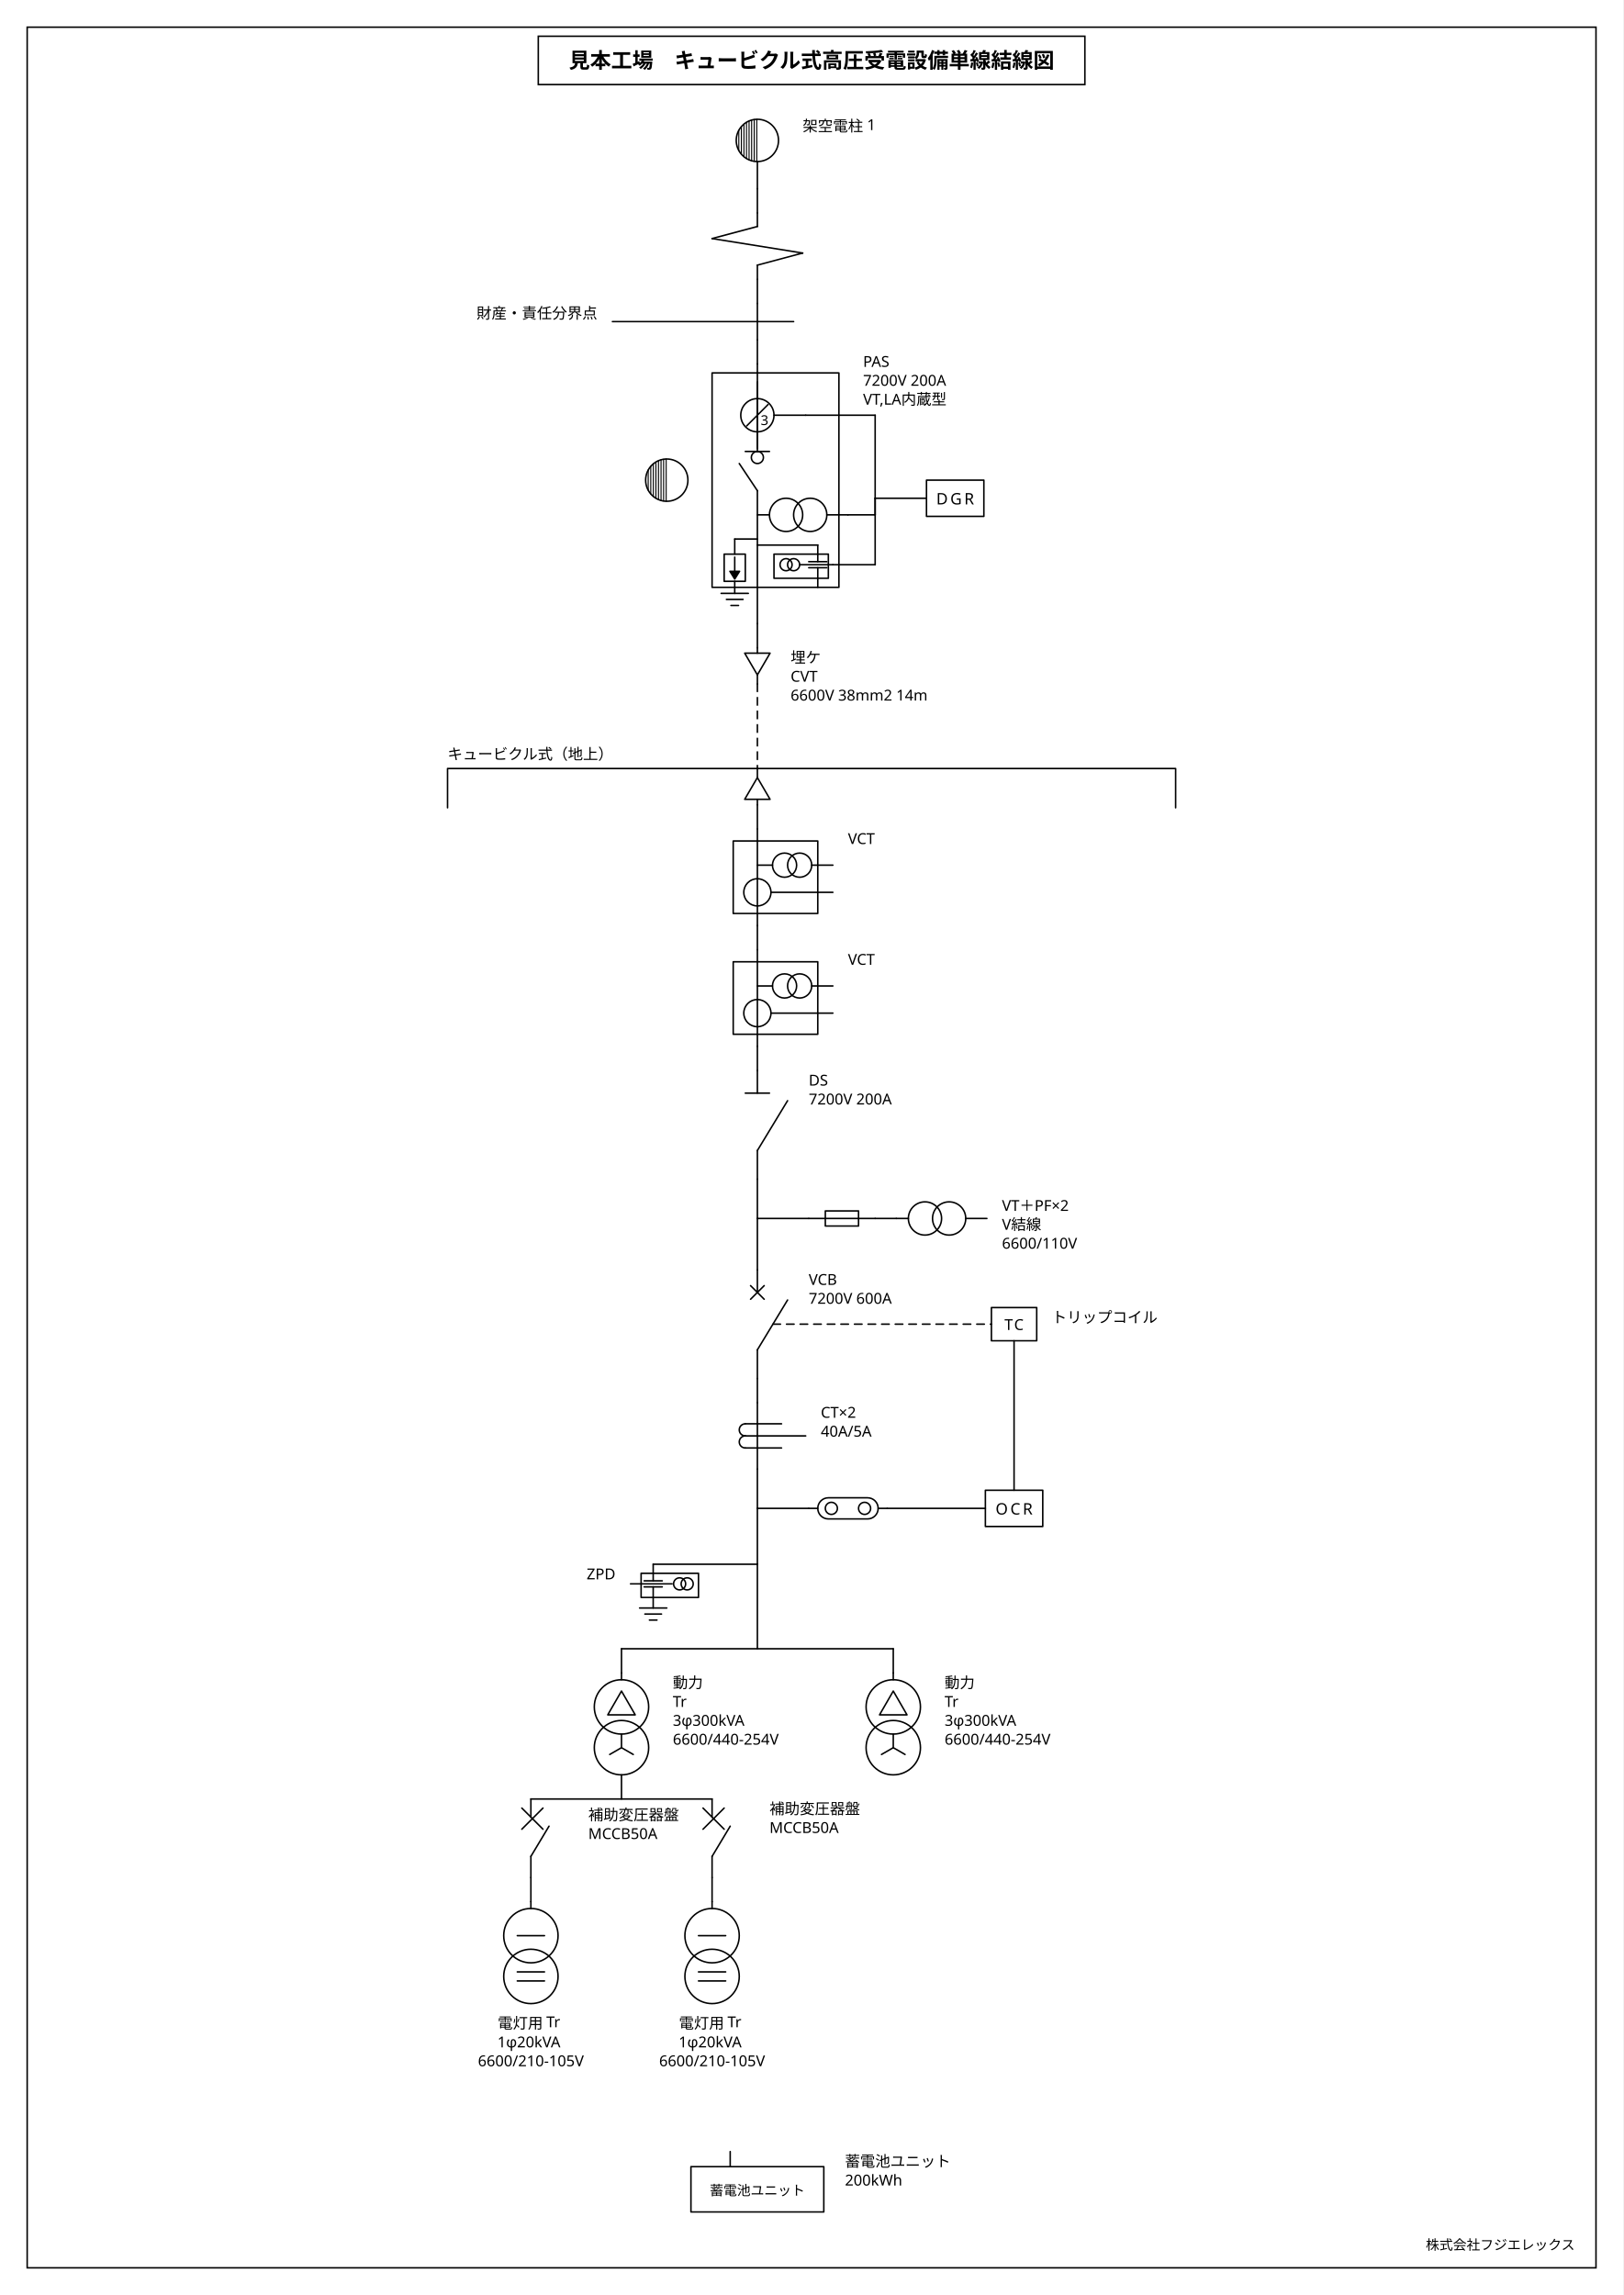
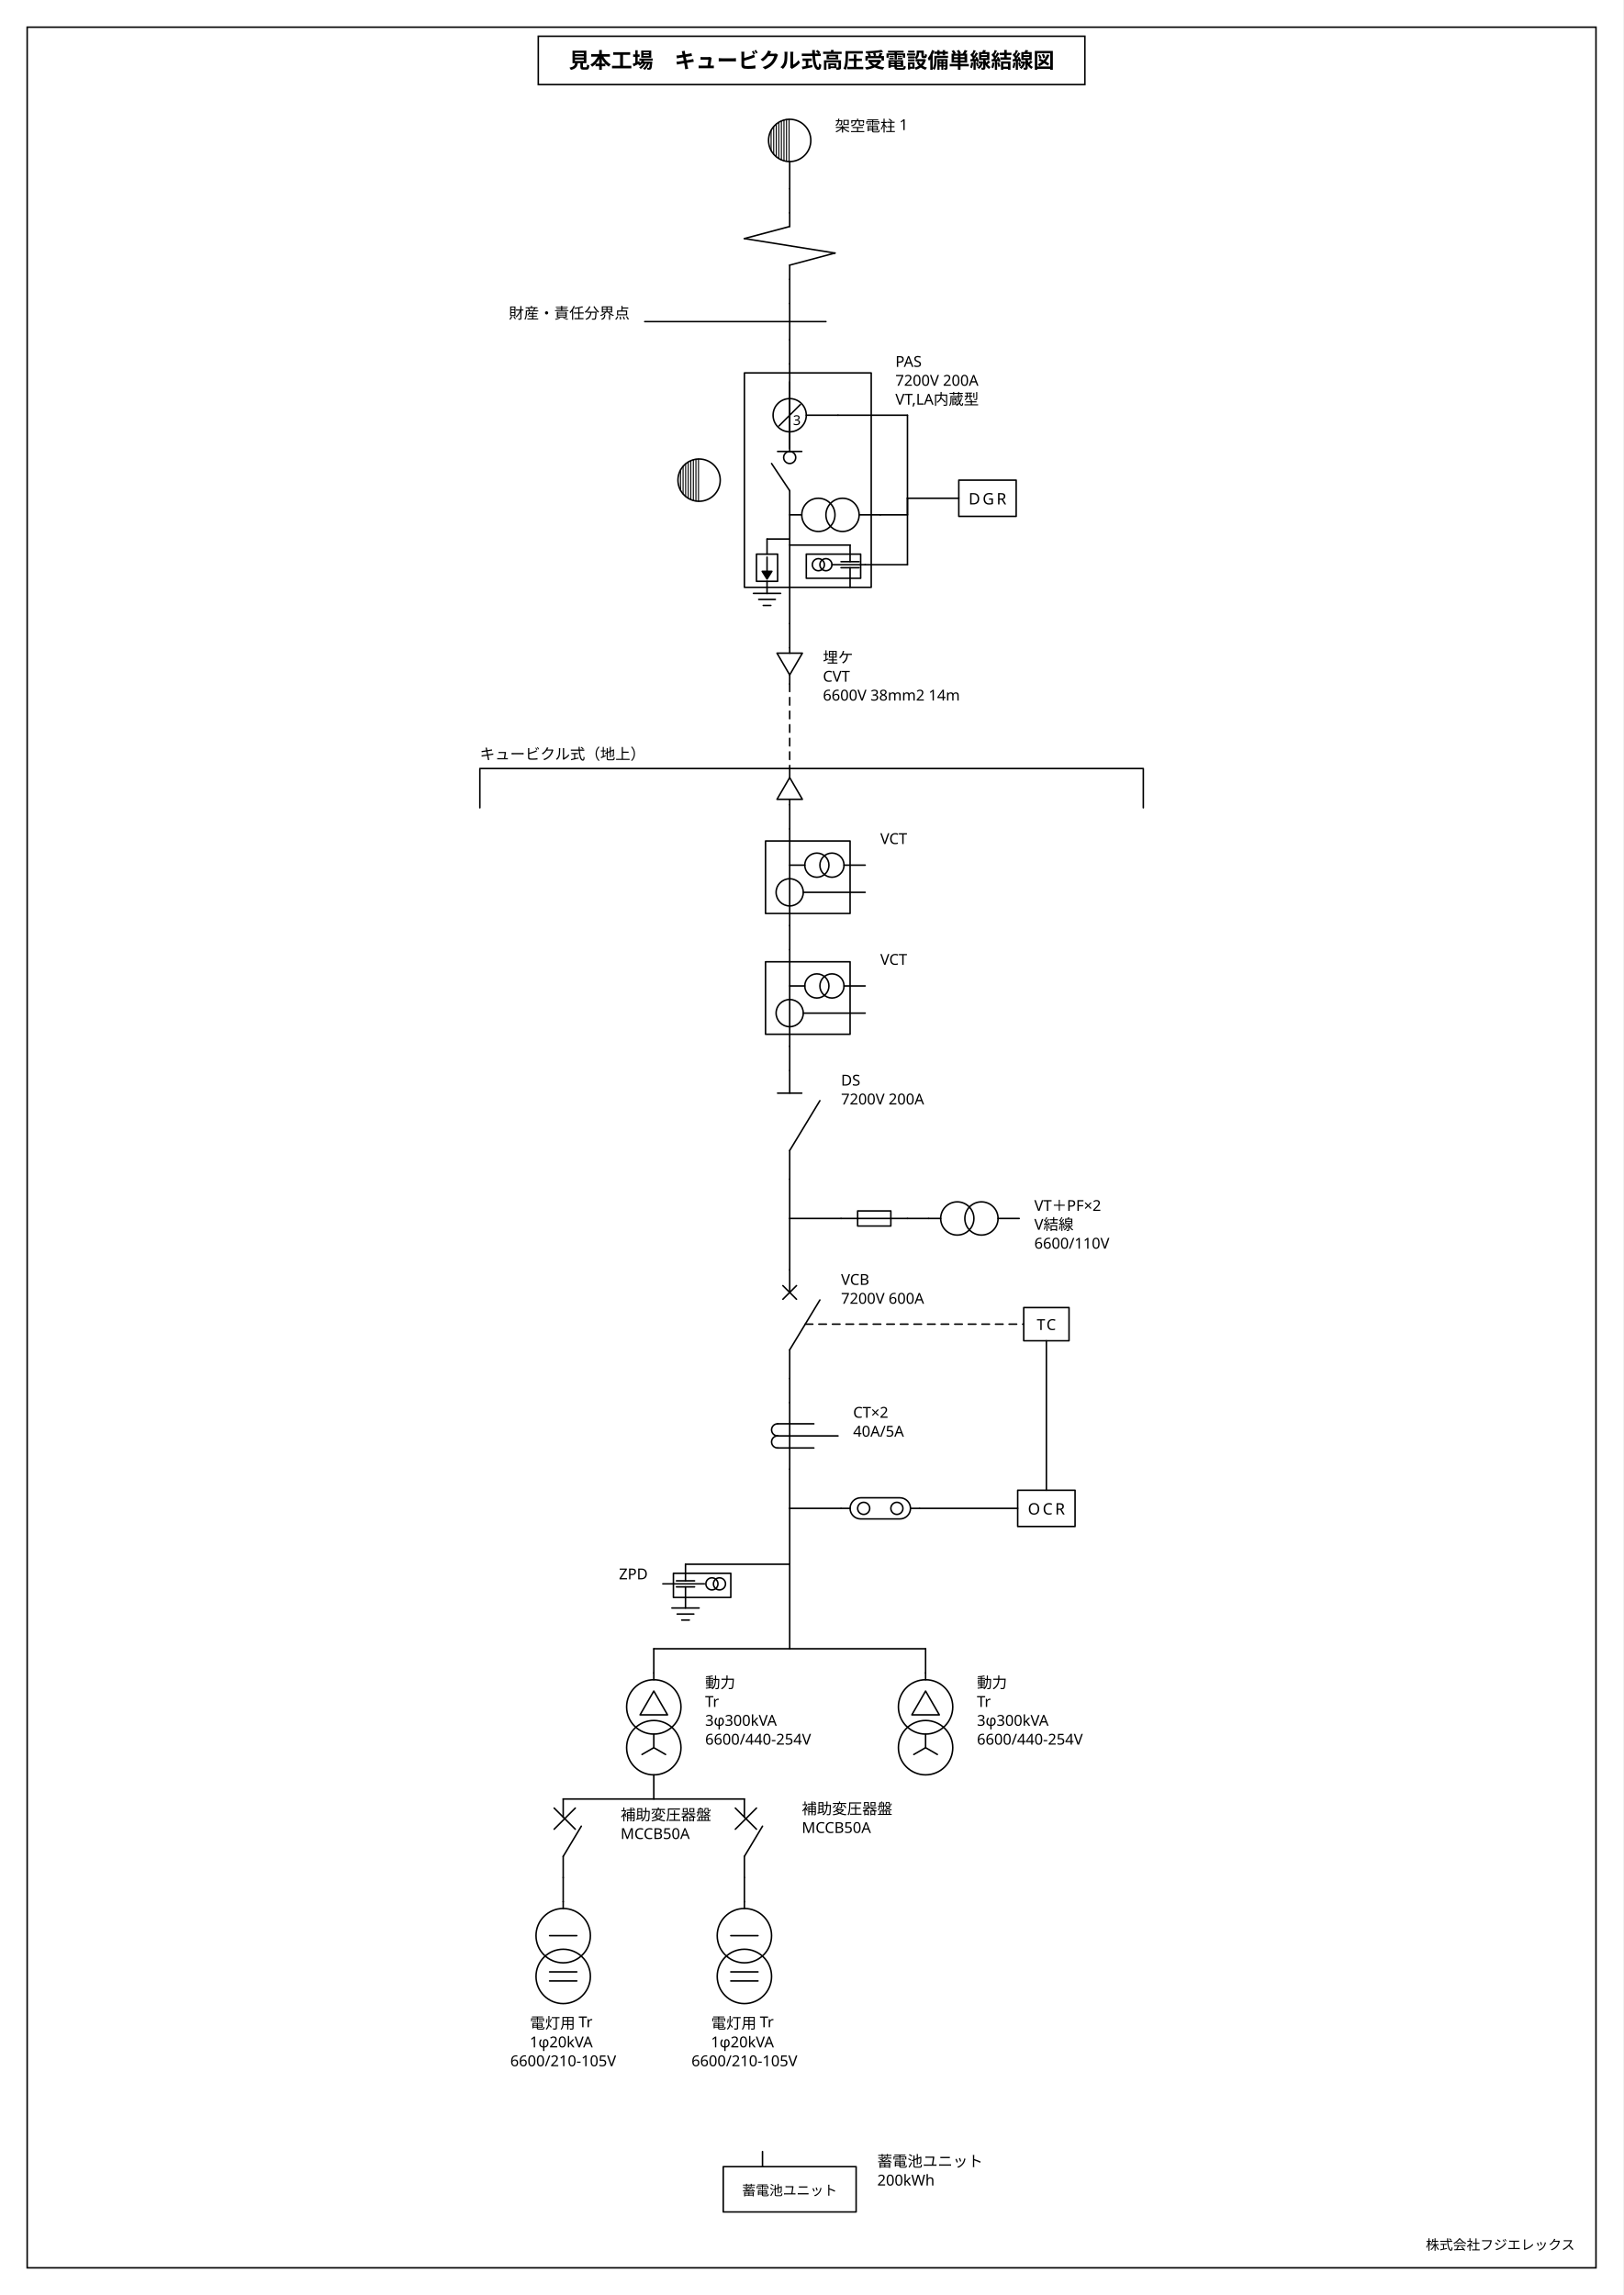
<svg xmlns="http://www.w3.org/2000/svg" viewBox="0 0 1075 1520" width="1075" height="1520">
  <rect x="0" y="0" width="1075" height="1520" fill="#fff" />
  <g stroke="#000" fill="none">
    <rect x="18" y="18" width="1039" height="1484" stroke-width="1" />
    <rect x="356.5" y="24" width="362" height="32" stroke-width="1" />
  </g>
  <text x="537.5" y="45" font-size="14" font-weight="700" text-anchor="middle" font-family="IPAGothic, 'IPAゴシック', 'Noto Sans JP', 'Hiragino Kaku Gothic ProN', 'Yu Gothic', sans-serif" fill="#000">見本工場　キュービクル式高圧受電設備単線結線図</text>
  <text x="1043" y="1490" font-size="9" text-anchor="end" font-family="IPAGothic, 'IPAゴシック', 'Noto Sans JP', 'Hiragino Kaku Gothic ProN', 'Yu Gothic', sans-serif" fill="#000">株式会社フジエレックス</text>
-   <g transform="translate(501.6 77) scale(1)">
+   <g transform="translate(523 77) scale(1)">
    <g stroke="#000" fill="none" stroke-linecap="round" stroke-linejoin="round" color="#000">
-       <path d="M -205.2 432 L 277 432 M -205.2 432 L -205.2 458 M 277 432 L 277 458" fill="none" stroke-width="1" />
+       <path d="M -205.2 432 L 234.2 432 M -205.2 432 L -205.2 458 M 234.2 432 L 234.2 458" fill="none" stroke-width="1" />
      <text x="-205.2" y="426" font-size="10" font-family="IPAGothic, 'IPAゴシック', 'Noto Sans JP', 'Hiragino Kaku Gothic ProN', 'Yu Gothic', sans-serif" fill="currentColor" stroke="none">キュービクル式（地上）</text>
      <line x1="0" y1="48" x2="0" y2="64" stroke-width="1" />
      <line x1="0" y1="108" x2="0" y2="124" stroke-width="1" />
      <line x1="0" y1="148" x2="0" y2="164" stroke-width="1" />
      <line x1="0" y1="280" x2="-15" y2="280" stroke-width="1" />
      <line x1="0" y1="284" x2="40" y2="284" stroke-width="1" />
      <line x1="32" y1="198" x2="78" y2="198" stroke-width="1" />
      <line x1="78" y1="198" x2="78" y2="253" stroke-width="1" />
      <line x1="60" y1="264" x2="78" y2="264" stroke-width="1" />
      <line x1="78" y1="264" x2="78" y2="253" stroke-width="1" />
      <line x1="50" y1="297" x2="78" y2="297" stroke-width="1" />
      <line x1="78" y1="297" x2="78" y2="253" stroke-width="1" />
      <line x1="78" y1="253" x2="112" y2="253" stroke-width="1" />
      <line x1="0" y1="336" x2="0" y2="352" stroke-width="1" />
      <line x1="0" y1="376" x2="0" y2="432" stroke-width="1" stroke-dasharray="5 4" />
      <line x1="0" y1="456" x2="0" y2="472" stroke-width="1" />
      <line x1="0" y1="536" x2="0" y2="552" stroke-width="1" />
      <line x1="0" y1="616" x2="0" y2="632" stroke-width="1" />
      <line x1="0" y1="704" x2="0" y2="730" stroke-width="1" />
      <line x1="0" y1="730" x2="34" y2="730" stroke-width="1" />
      <line x1="78" y1="730" x2="92" y2="730" stroke-width="1" />
      <line x1="0" y1="730" x2="0" y2="764" stroke-width="1" />
      <line x1="0" y1="836" x2="0" y2="852" stroke-width="1" />
      <line x1="0" y1="896" x2="0" y2="922" stroke-width="1" />
      <line x1="0" y1="922" x2="34" y2="922" stroke-width="1" />
      <line x1="86" y1="922" x2="151" y2="922" stroke-width="1" />
      <line x1="10.303" y1="800" x2="155" y2="800" stroke-width="1" stroke-dasharray="5 4" />
      <line x1="170" y1="811" x2="170" y2="910" stroke-width="1" />
      <line x1="0" y1="922" x2="0" y2="959" stroke-width="1" />
      <line x1="0" y1="959" x2="-69" y2="959" stroke-width="1" />
      <line x1="0" y1="959" x2="0" y2="1015" stroke-width="1" />
      <line x1="-90" y1="1015" x2="90" y2="1015" stroke-width="1" />
      <line x1="-90" y1="1015" x2="-90" y2="1031" stroke-width="1" />
      <line x1="90" y1="1015" x2="90" y2="1031" stroke-width="1" />
      <line x1="-90" y1="1098.5" x2="-90" y2="1114.5" stroke-width="1" />
      <line x1="-150" y1="1114.5" x2="-30" y2="1114.5" stroke-width="1" />
      <line x1="-150" y1="1166.5" x2="-150" y2="1182.5" stroke-width="1" />
      <line x1="-30" y1="1166.5" x2="-30" y2="1182.5" stroke-width="1" />
      <g transform="translate(-16 0)">
        <circle cx="16" cy="16" r="14" fill="none" stroke-width="1" />
        <line x1="3.7" y1="9.313" x2="3.7" y2="22.687" stroke-width="0.7" />
        <line x1="5.4" y1="6.855" x2="5.4" y2="25.145" stroke-width="0.7" />
        <line x1="7.1" y1="5.193" x2="7.1" y2="26.807" stroke-width="0.7" />
        <line x1="8.8" y1="3.993" x2="8.8" y2="28.007" stroke-width="0.7" />
        <line x1="10.5" y1="3.126" x2="10.5" y2="28.874" stroke-width="0.7" />
        <line x1="12.2" y1="2.526" x2="12.2" y2="29.474" stroke-width="0.7" />
        <line x1="13.9" y1="2.158" x2="13.9" y2="29.842" stroke-width="0.7" />
        <line x1="15.6" y1="2.006" x2="15.6" y2="29.994" stroke-width="0.7" />
        <line x1="16" y1="30" x2="16" y2="48" stroke-width="1" />
      </g>
      <text x="30" y="10" font-size="10" text-anchor="start" font-family="IPAGothic, 'IPAゴシック', 'Noto Sans JP', 'Hiragino Kaku Gothic ProN', 'Yu Gothic', sans-serif" fill="currentColor" stroke="none">
        <tspan x="30" dy="0">架空電柱 1</tspan>
      </text>
      <g transform="translate(-30 64)">
        <line x1="30" y1="0" x2="30" y2="9" stroke-width="1" />
        <line x1="30" y1="9" x2="0" y2="17" stroke-width="1" />
        <line x1="0" y1="17" x2="60" y2="26.6" stroke-width="1" />
        <line x1="60" y1="26.6" x2="30" y2="34.6" stroke-width="1" />
        <line x1="30" y1="34.6" x2="30" y2="44" stroke-width="1" />
      </g>
      <g transform="translate(-96 124)">
        <line x1="96" y1="0" x2="96" y2="24" stroke-width="1" />
        <line x1="0" y1="12" x2="120" y2="12" stroke-width="1" />
      </g>
      <text x="-106" y="134" font-size="10" text-anchor="end" font-family="IPAGothic, 'IPAゴシック', 'Noto Sans JP', 'Hiragino Kaku Gothic ProN', 'Yu Gothic', sans-serif" fill="currentColor" stroke="none">
        <tspan x="-106" dy="0">財産・責任分界点</tspan>
      </text>
      <g transform="translate(-36 164)">
        <line x1="36" y1="0" x2="36" y2="6" stroke-width="1" />
        <rect x="6" y="6" width="84" height="142" fill="none" stroke-width="1" />
        <line x1="36" y1="6" x2="36" y2="58" stroke-width="1" />
        <line x1="28" y1="58" x2="44" y2="58" stroke-width="1" />
        <circle cx="36" cy="62" r="4" fill="none" stroke-width="1" />
        <line x1="36" y1="84" x2="24" y2="66" stroke-width="1" />
        <line x1="36" y1="84" x2="36" y2="172" stroke-width="1" />
      </g>
      <text x="70" y="166" font-size="10" text-anchor="start" font-family="IPAGothic, 'IPAゴシック', 'Noto Sans JP', 'Hiragino Kaku Gothic ProN', 'Yu Gothic', sans-serif" fill="currentColor" stroke="none">
        <tspan x="70" dy="0">PAS</tspan>
        <tspan x="70" dy="12.5">7200V 200A</tspan>
        <tspan x="70" dy="12.5">VT,LA内蔵型</tspan>
      </text>
      <g transform="translate(-76 225)">
        <circle cx="16" cy="16" r="14" fill="none" stroke-width="1" />
        <line x1="3.7" y1="9.313" x2="3.7" y2="22.687" stroke-width="0.7" />
        <line x1="5.4" y1="6.855" x2="5.4" y2="25.145" stroke-width="0.7" />
        <line x1="7.1" y1="5.193" x2="7.1" y2="26.807" stroke-width="0.7" />
        <line x1="8.8" y1="3.993" x2="8.8" y2="28.007" stroke-width="0.7" />
        <line x1="10.5" y1="3.126" x2="10.5" y2="28.874" stroke-width="0.7" />
        <line x1="12.2" y1="2.526" x2="12.2" y2="29.474" stroke-width="0.7" />
        <line x1="13.9" y1="2.158" x2="13.9" y2="29.842" stroke-width="0.7" />
        <line x1="15.6" y1="2.006" x2="15.6" y2="29.994" stroke-width="0.7" />
      </g>
      <g transform="translate(-20 176)">
        <line x1="20" y1="0" x2="20" y2="44" stroke-width="1" />
        <circle cx="20" cy="22" r="11" fill="none" stroke-width="1" />
        <line x1="12.929" y1="29.071" x2="27.071" y2="14.929" stroke-width="1" />
        <text x="24.75" y="25" font-size="9" text-anchor="middle" dominant-baseline="central" font-family="IPAGothic, 'IPAゴシック', 'Noto Sans JP', 'Hiragino Kaku Gothic ProN', 'Yu Gothic', sans-serif" fill="currentColor" stroke="none">3</text>
        <line x1="31" y1="22" x2="52" y2="22" stroke-width="1" />
      </g>
      <g transform="translate(0 249)">
        <line x1="0" y1="15" x2="8" y2="15" stroke-width="1" />
        <circle cx="19" cy="15" r="11" fill="none" stroke-width="1" />
        <circle cx="35" cy="15" r="11" fill="none" stroke-width="1" />
        <line x1="46" y1="15" x2="60" y2="15" stroke-width="1" />
      </g>
      <g transform="translate(-35 280)">
        <line x1="20" y1="0" x2="20" y2="10" stroke-width="1" />
        <rect x="13" y="10" width="14" height="18" fill="none" stroke-width="1" />
        <line x1="20" y1="12" x2="20" y2="23" stroke-width="1" />
        <polygon points="16.8,21.38 20,26.5 23.2,21.38" fill="currentColor" stroke-width="1" />
        <line x1="20" y1="28" x2="20" y2="36" stroke-width="1" />
        <line x1="11" y1="36" x2="29" y2="36" stroke-width="1" />
        <line x1="14.5" y1="40" x2="25.5" y2="40" stroke-width="1" />
        <line x1="17.5" y1="44" x2="22.5" y2="44" stroke-width="1" />
      </g>
      <g transform="translate(10 284)">
        <line x1="30" y1="0" x2="30" y2="11" stroke-width="1" />
        <rect x="1" y="6" width="36" height="16" fill="none" stroke-width="1" />
        <line x1="24" y1="11" x2="36" y2="11" stroke-width="1" />
        <line x1="24" y1="15" x2="36" y2="15" stroke-width="1" />
        <line x1="30" y1="15" x2="30" y2="28" stroke-width="1" />
        <line x1="18" y1="13" x2="40" y2="13" stroke-width="1" />
        <circle cx="9" cy="13" r="4" fill="none" stroke-width="1" />
        <circle cx="14" cy="13" r="4" fill="none" stroke-width="1" />
      </g>
      <g transform="translate(112 241)">
        <rect x="0" y="0" width="38" height="24" fill="none" stroke-width="1" />
        <text x="19" y="12" font-size="10.5" text-anchor="middle" dominant-baseline="central" font-family="IPAGothic, 'IPAゴシック', 'Noto Sans JP', 'Hiragino Kaku Gothic ProN', 'Yu Gothic', sans-serif" letter-spacing="1.6" fill="currentColor" stroke="none">DGR</text>
      </g>
      <g transform="translate(-12 352)">
        <line x1="12" y1="0" x2="12" y2="3.6" stroke-width="1" />
        <polygon points="3.6,3.6 20.4,3.6 12,18" fill="none" stroke-width="1" />
        <line x1="12" y1="18" x2="12" y2="24" stroke-width="1" />
      </g>
      <text x="22" y="362" font-size="10" text-anchor="start" font-family="IPAGothic, 'IPAゴシック', 'Noto Sans JP', 'Hiragino Kaku Gothic ProN', 'Yu Gothic', sans-serif" fill="currentColor" stroke="none">
        <tspan x="22" dy="0">埋ケ</tspan>
        <tspan x="22" dy="12.5">CVT</tspan>
        <tspan x="22" dy="12.5">6600V 38mm2 14m</tspan>
      </text>
      <g transform="translate(-12 432) rotate(180 12 12)">
        <line x1="12" y1="0" x2="12" y2="3.6" stroke-width="1" />
        <polygon points="3.6,3.6 20.4,3.6 12,18" fill="none" stroke-width="1" />
        <line x1="12" y1="18" x2="12" y2="24" stroke-width="1" />
      </g>
      <g transform="translate(-22 472)">
        <line x1="22" y1="0" x2="22" y2="64" stroke-width="1" />
        <rect x="6" y="8" width="56" height="48" fill="none" stroke-width="1" />
        <line x1="22" y1="24" x2="32" y2="24" stroke-width="1" />
        <circle cx="40" cy="24" r="8" fill="none" stroke-width="1" />
        <circle cx="50" cy="24" r="8" fill="none" stroke-width="1" />
        <line x1="58" y1="24" x2="72" y2="24" stroke-width="1" />
        <circle cx="22" cy="42" r="9" fill="none" stroke-width="1" />
        <line x1="31" y1="42" x2="72" y2="42" stroke-width="1" />
      </g>
      <text x="60" y="482" font-size="10" text-anchor="start" font-family="IPAGothic, 'IPAゴシック', 'Noto Sans JP', 'Hiragino Kaku Gothic ProN', 'Yu Gothic', sans-serif" fill="currentColor" stroke="none">
        <tspan x="60" dy="0">VCT</tspan>
      </text>
      <g transform="translate(-22 552)">
        <line x1="22" y1="0" x2="22" y2="64" stroke-width="1" />
        <rect x="6" y="8" width="56" height="48" fill="none" stroke-width="1" />
        <line x1="22" y1="24" x2="32" y2="24" stroke-width="1" />
        <circle cx="40" cy="24" r="8" fill="none" stroke-width="1" />
        <circle cx="50" cy="24" r="8" fill="none" stroke-width="1" />
        <line x1="58" y1="24" x2="72" y2="24" stroke-width="1" />
        <circle cx="22" cy="42" r="9" fill="none" stroke-width="1" />
        <line x1="31" y1="42" x2="72" y2="42" stroke-width="1" />
      </g>
      <text x="60" y="562" font-size="10" text-anchor="start" font-family="IPAGothic, 'IPAゴシック', 'Noto Sans JP', 'Hiragino Kaku Gothic ProN', 'Yu Gothic', sans-serif" fill="currentColor" stroke="none">
        <tspan x="60" dy="0">VCT</tspan>
      </text>
      <g transform="translate(-24 632)">
        <line x1="24" y1="0" x2="24" y2="15" stroke-width="1" />
        <line x1="16" y1="15" x2="32" y2="15" stroke-width="1" />
        <line x1="24" y1="53" x2="44" y2="20" stroke-width="1" />
        <line x1="24" y1="53" x2="24" y2="72" stroke-width="1" />
      </g>
      <text x="34" y="642" font-size="10" text-anchor="start" font-family="IPAGothic, 'IPAゴシック', 'Noto Sans JP', 'Hiragino Kaku Gothic ProN', 'Yu Gothic', sans-serif" fill="currentColor" stroke="none">
        <tspan x="34" dy="0">DS</tspan>
        <tspan x="34" dy="12.5">7200V 200A</tspan>
      </text>
      <g transform="translate(36 708) rotate(-90 20 22)">
        <line x1="20" y1="0" x2="20" y2="44" stroke-width="1" />
        <rect x="15" y="11" width="10" height="22" fill="none" stroke-width="1" />
      </g>
      <g transform="translate(92 715)">
        <line x1="0" y1="15" x2="8" y2="15" stroke-width="1" />
        <circle cx="19" cy="15" r="11" fill="none" stroke-width="1" />
        <circle cx="35" cy="15" r="11" fill="none" stroke-width="1" />
        <line x1="46" y1="15" x2="60" y2="15" stroke-width="1" />
      </g>
      <text x="162" y="725" font-size="10" text-anchor="start" font-family="IPAGothic, 'IPAゴシック', 'Noto Sans JP', 'Hiragino Kaku Gothic ProN', 'Yu Gothic', sans-serif" fill="currentColor" stroke="none">
        <tspan x="162" dy="0">VT＋PF×2</tspan>
        <tspan x="162" dy="12.5">V結線</tspan>
        <tspan x="162" dy="12.5">6600/110V</tspan>
      </text>
      <g transform="translate(-24 764)">
        <line x1="24" y1="0" x2="24" y2="15" stroke-width="1" />
        <line x1="19.5" y1="10.5" x2="28.5" y2="19.5" stroke-width="1" />
        <line x1="28.5" y1="10.5" x2="19.5" y2="19.5" stroke-width="1" />
        <line x1="24" y1="53" x2="44" y2="20" stroke-width="1" />
        <line x1="24" y1="53" x2="24" y2="72" stroke-width="1" />
      </g>
      <text x="34" y="774" font-size="10" text-anchor="start" font-family="IPAGothic, 'IPAゴシック', 'Noto Sans JP', 'Hiragino Kaku Gothic ProN', 'Yu Gothic', sans-serif" fill="currentColor" stroke="none">
        <tspan x="34" dy="0">VCB</tspan>
        <tspan x="34" dy="12.5">7200V 600A</tspan>
      </text>
      <g transform="translate(-24 852)">
        <line x1="24" y1="0" x2="24" y2="44" stroke-width="1" />
        <line x1="16" y1="14" x2="40" y2="14" stroke-width="1" />
        <line x1="16" y1="30" x2="40" y2="30" stroke-width="1" />
        <line x1="16" y1="22" x2="56" y2="22" stroke-width="1" />
        <path d="M 16 14 A 4 4 0 0 0 16 22" fill="none" stroke-width="1" />
        <path d="M 16 22 A 4 4 0 0 0 16 30" fill="none" stroke-width="1" />
      </g>
      <text x="42" y="862" font-size="10" text-anchor="start" font-family="IPAGothic, 'IPAゴシック', 'Noto Sans JP', 'Hiragino Kaku Gothic ProN', 'Yu Gothic', sans-serif" fill="currentColor" stroke="none">
        <tspan x="42" dy="0">CT×2</tspan>
        <tspan x="42" dy="12.5">40A/5A</tspan>
      </text>
      <g transform="translate(34 911)">
        <line x1="0" y1="11" x2="6" y2="11" stroke-width="1" />
        <rect x="6" y="4" width="40" height="14" rx="7" fill="none" stroke-width="1" />
        <circle cx="15" cy="11" r="4" fill="none" stroke-width="1" />
        <circle cx="37" cy="11" r="4" fill="none" stroke-width="1" />
        <line x1="46" y1="11" x2="52" y2="11" stroke-width="1" />
      </g>
      <g transform="translate(151 910)">
        <rect x="0" y="0" width="38" height="24" fill="none" stroke-width="1" />
        <text x="19" y="12" font-size="10.5" text-anchor="middle" dominant-baseline="central" font-family="IPAGothic, 'IPAゴシック', 'Noto Sans JP', 'Hiragino Kaku Gothic ProN', 'Yu Gothic', sans-serif" letter-spacing="1.6" fill="currentColor" stroke="none">OCR</text>
      </g>
      <g transform="translate(155 789)">
        <rect x="0" y="0" width="30" height="22" fill="none" stroke-width="1" />
        <text x="15" y="11" font-size="10" text-anchor="middle" dominant-baseline="central" font-family="IPAGothic, 'IPAゴシック', 'Noto Sans JP', 'Hiragino Kaku Gothic ProN', 'Yu Gothic', sans-serif" letter-spacing="1" fill="currentColor" stroke="none">TC</text>
      </g>
-       <text x="195" y="799" font-size="10" text-anchor="start" font-family="IPAGothic, 'IPAゴシック', 'Noto Sans JP', 'Hiragino Kaku Gothic ProN', 'Yu Gothic', sans-serif" fill="currentColor" stroke="none">
-         <tspan x="195" dy="0">トリップコイル</tspan>
-       </text>
      <g transform="translate(-84 959)">
        <line x1="15" y1="0" x2="15" y2="11" stroke-width="1" />
        <rect x="7" y="6" width="38" height="16" fill="none" stroke-width="1" />
        <line x1="9" y1="11" x2="21" y2="11" stroke-width="1" />
        <line x1="9" y1="15" x2="21" y2="15" stroke-width="1" />
        <line x1="15" y1="15" x2="15" y2="29" stroke-width="1" />
        <line x1="6" y1="29" x2="24" y2="29" stroke-width="1" />
        <line x1="9.5" y1="33" x2="20.5" y2="33" stroke-width="1" />
        <line x1="12.5" y1="37" x2="17.5" y2="37" stroke-width="1" />
        <line x1="0" y1="13" x2="27.5" y2="13" stroke-width="1" />
        <circle cx="32.5" cy="13" r="4" fill="none" stroke-width="1" />
        <circle cx="37.5" cy="13" r="4" fill="none" stroke-width="1" />
      </g>
      <text x="-94" y="969" font-size="10" text-anchor="end" font-family="IPAGothic, 'IPAゴシック', 'Noto Sans JP', 'Hiragino Kaku Gothic ProN', 'Yu Gothic', sans-serif" fill="currentColor" stroke="none">
        <tspan x="-94" dy="0">ZPD</tspan>
      </text>
      <g transform="translate(-114 1031)">
        <line x1="24" y1="0" x2="24" y2="4.5" stroke-width="1" />
        <circle cx="24" cy="22.5" r="18" fill="none" stroke-width="1" />
        <circle cx="24" cy="49.5" r="18" fill="none" stroke-width="1" />
        <polygon points="24,12 33.093,27.75 14.907,27.75" fill="none" stroke-width="1" />
        <line x1="24" y1="49.5" x2="24" y2="40.5" stroke-width="1" />
        <line x1="24" y1="49.5" x2="31.794" y2="54" stroke-width="1" />
        <line x1="24" y1="49.5" x2="16.206" y2="54" stroke-width="1" />
      </g>
      <text x="-56" y="1041" font-size="10" text-anchor="start" font-family="IPAGothic, 'IPAゴシック', 'Noto Sans JP', 'Hiragino Kaku Gothic ProN', 'Yu Gothic', sans-serif" fill="currentColor" stroke="none">
        <tspan x="-56" dy="0">動力</tspan>
        <tspan x="-56" dy="12.5">Tr</tspan>
        <tspan x="-56" dy="12.5">3φ300kVA</tspan>
        <tspan x="-56" dy="12.5">6600/440-254V</tspan>
      </text>
      <g transform="translate(66 1031)">
        <line x1="24" y1="0" x2="24" y2="4.5" stroke-width="1" />
        <circle cx="24" cy="22.5" r="18" fill="none" stroke-width="1" />
        <circle cx="24" cy="49.5" r="18" fill="none" stroke-width="1" />
        <polygon points="24,12 33.093,27.75 14.907,27.75" fill="none" stroke-width="1" />
        <line x1="24" y1="49.5" x2="24" y2="40.5" stroke-width="1" />
        <line x1="24" y1="49.5" x2="31.794" y2="54" stroke-width="1" />
        <line x1="24" y1="49.5" x2="16.206" y2="54" stroke-width="1" />
      </g>
      <text x="124" y="1041" font-size="10" text-anchor="start" font-family="IPAGothic, 'IPAゴシック', 'Noto Sans JP', 'Hiragino Kaku Gothic ProN', 'Yu Gothic', sans-serif" fill="currentColor" stroke="none">
        <tspan x="124" dy="0">動力</tspan>
        <tspan x="124" dy="12.5">Tr</tspan>
        <tspan x="124" dy="12.5">3φ300kVA</tspan>
        <tspan x="124" dy="12.5">6600/440-254V</tspan>
      </text>
      <g transform="translate(-166 1114.5)">
        <line x1="16" y1="0" x2="16" y2="12" stroke-width="1" />
        <line x1="10" y1="6" x2="24" y2="20" stroke-width="1" />
        <line x1="24" y1="6" x2="10" y2="20" stroke-width="1" />
        <line x1="16" y1="38" x2="28" y2="18" stroke-width="1" />
        <line x1="16" y1="38" x2="16" y2="52" stroke-width="1" />
      </g>
      <text x="-112" y="1128.5" font-size="10" text-anchor="start" font-family="IPAGothic, 'IPAゴシック', 'Noto Sans JP', 'Hiragino Kaku Gothic ProN', 'Yu Gothic', sans-serif" fill="currentColor" stroke="none">
        <tspan x="-112" dy="0">補助変圧器盤</tspan>
        <tspan x="-112" dy="12.5">MCCB50A</tspan>
      </text>
      <g transform="translate(-174 1182.5)">
        <line x1="24" y1="0" x2="24" y2="4.5" stroke-width="1" />
        <circle cx="24" cy="22.5" r="18" fill="none" stroke-width="1" />
        <circle cx="24" cy="49.5" r="18" fill="none" stroke-width="1" />
        <line x1="15" y1="22.5" x2="33" y2="22.5" stroke-width="1" />
        <line x1="15" y1="46.5" x2="33" y2="46.5" stroke-width="1" />
        <line x1="15" y1="52.5" x2="33" y2="52.5" stroke-width="1" />
      </g>
      <text x="-150" y="1266.5" font-size="10" text-anchor="middle" font-family="IPAGothic, 'IPAゴシック', 'Noto Sans JP', 'Hiragino Kaku Gothic ProN', 'Yu Gothic', sans-serif" fill="currentColor" stroke="none">
        <tspan x="-150" dy="0">電灯用 Tr</tspan>
        <tspan x="-150" dy="12.5">1φ20kVA</tspan>
        <tspan x="-150" dy="12.5">6600/210-105V</tspan>
      </text>
      <g transform="translate(-46 1114.5)">
        <line x1="16" y1="0" x2="16" y2="12" stroke-width="1" />
        <line x1="10" y1="6" x2="24" y2="20" stroke-width="1" />
        <line x1="24" y1="6" x2="10" y2="20" stroke-width="1" />
        <line x1="16" y1="38" x2="28" y2="18" stroke-width="1" />
        <line x1="16" y1="38" x2="16" y2="52" stroke-width="1" />
      </g>
      <text x="8" y="1124.5" font-size="10" text-anchor="start" font-family="IPAGothic, 'IPAゴシック', 'Noto Sans JP', 'Hiragino Kaku Gothic ProN', 'Yu Gothic', sans-serif" fill="currentColor" stroke="none">
        <tspan x="8" dy="0">補助変圧器盤</tspan>
        <tspan x="8" dy="12.5">MCCB50A</tspan>
      </text>
      <g transform="translate(-54 1182.5)">
        <line x1="24" y1="0" x2="24" y2="4.5" stroke-width="1" />
        <circle cx="24" cy="22.5" r="18" fill="none" stroke-width="1" />
        <circle cx="24" cy="49.5" r="18" fill="none" stroke-width="1" />
        <line x1="15" y1="22.5" x2="33" y2="22.5" stroke-width="1" />
        <line x1="15" y1="46.5" x2="33" y2="46.5" stroke-width="1" />
        <line x1="15" y1="52.5" x2="33" y2="52.5" stroke-width="1" />
      </g>
      <text x="-30" y="1266.5" font-size="10" text-anchor="middle" font-family="IPAGothic, 'IPAゴシック', 'Noto Sans JP', 'Hiragino Kaku Gothic ProN', 'Yu Gothic', sans-serif" fill="currentColor" stroke="none">
        <tspan x="-30" dy="0">電灯用 Tr</tspan>
        <tspan x="-30" dy="12.5">1φ20kVA</tspan>
        <tspan x="-30" dy="12.5">6600/210-105V</tspan>
      </text>
      <g transform="translate(-48 1348)">
        <line x1="30" y1="0" x2="30" y2="10" stroke-width="1" />
        <rect x="4" y="10" width="88" height="30" fill="none" stroke-width="1" />
        <text x="48" y="25" font-size="9" text-anchor="middle" dominant-baseline="central" font-family="IPAGothic, 'IPAゴシック', 'Noto Sans JP', 'Hiragino Kaku Gothic ProN', 'Yu Gothic', sans-serif" fill="currentColor" stroke="none">蓄電池ユニット</text>
      </g>
      <text x="58" y="1358" font-size="10" text-anchor="start" font-family="IPAGothic, 'IPAゴシック', 'Noto Sans JP', 'Hiragino Kaku Gothic ProN', 'Yu Gothic', sans-serif" fill="currentColor" stroke="none">
        <tspan x="58" dy="0">蓄電池ユニット</tspan>
        <tspan x="58" dy="12.5">200kWh</tspan>
      </text>
    </g>
  </g>
</svg>
